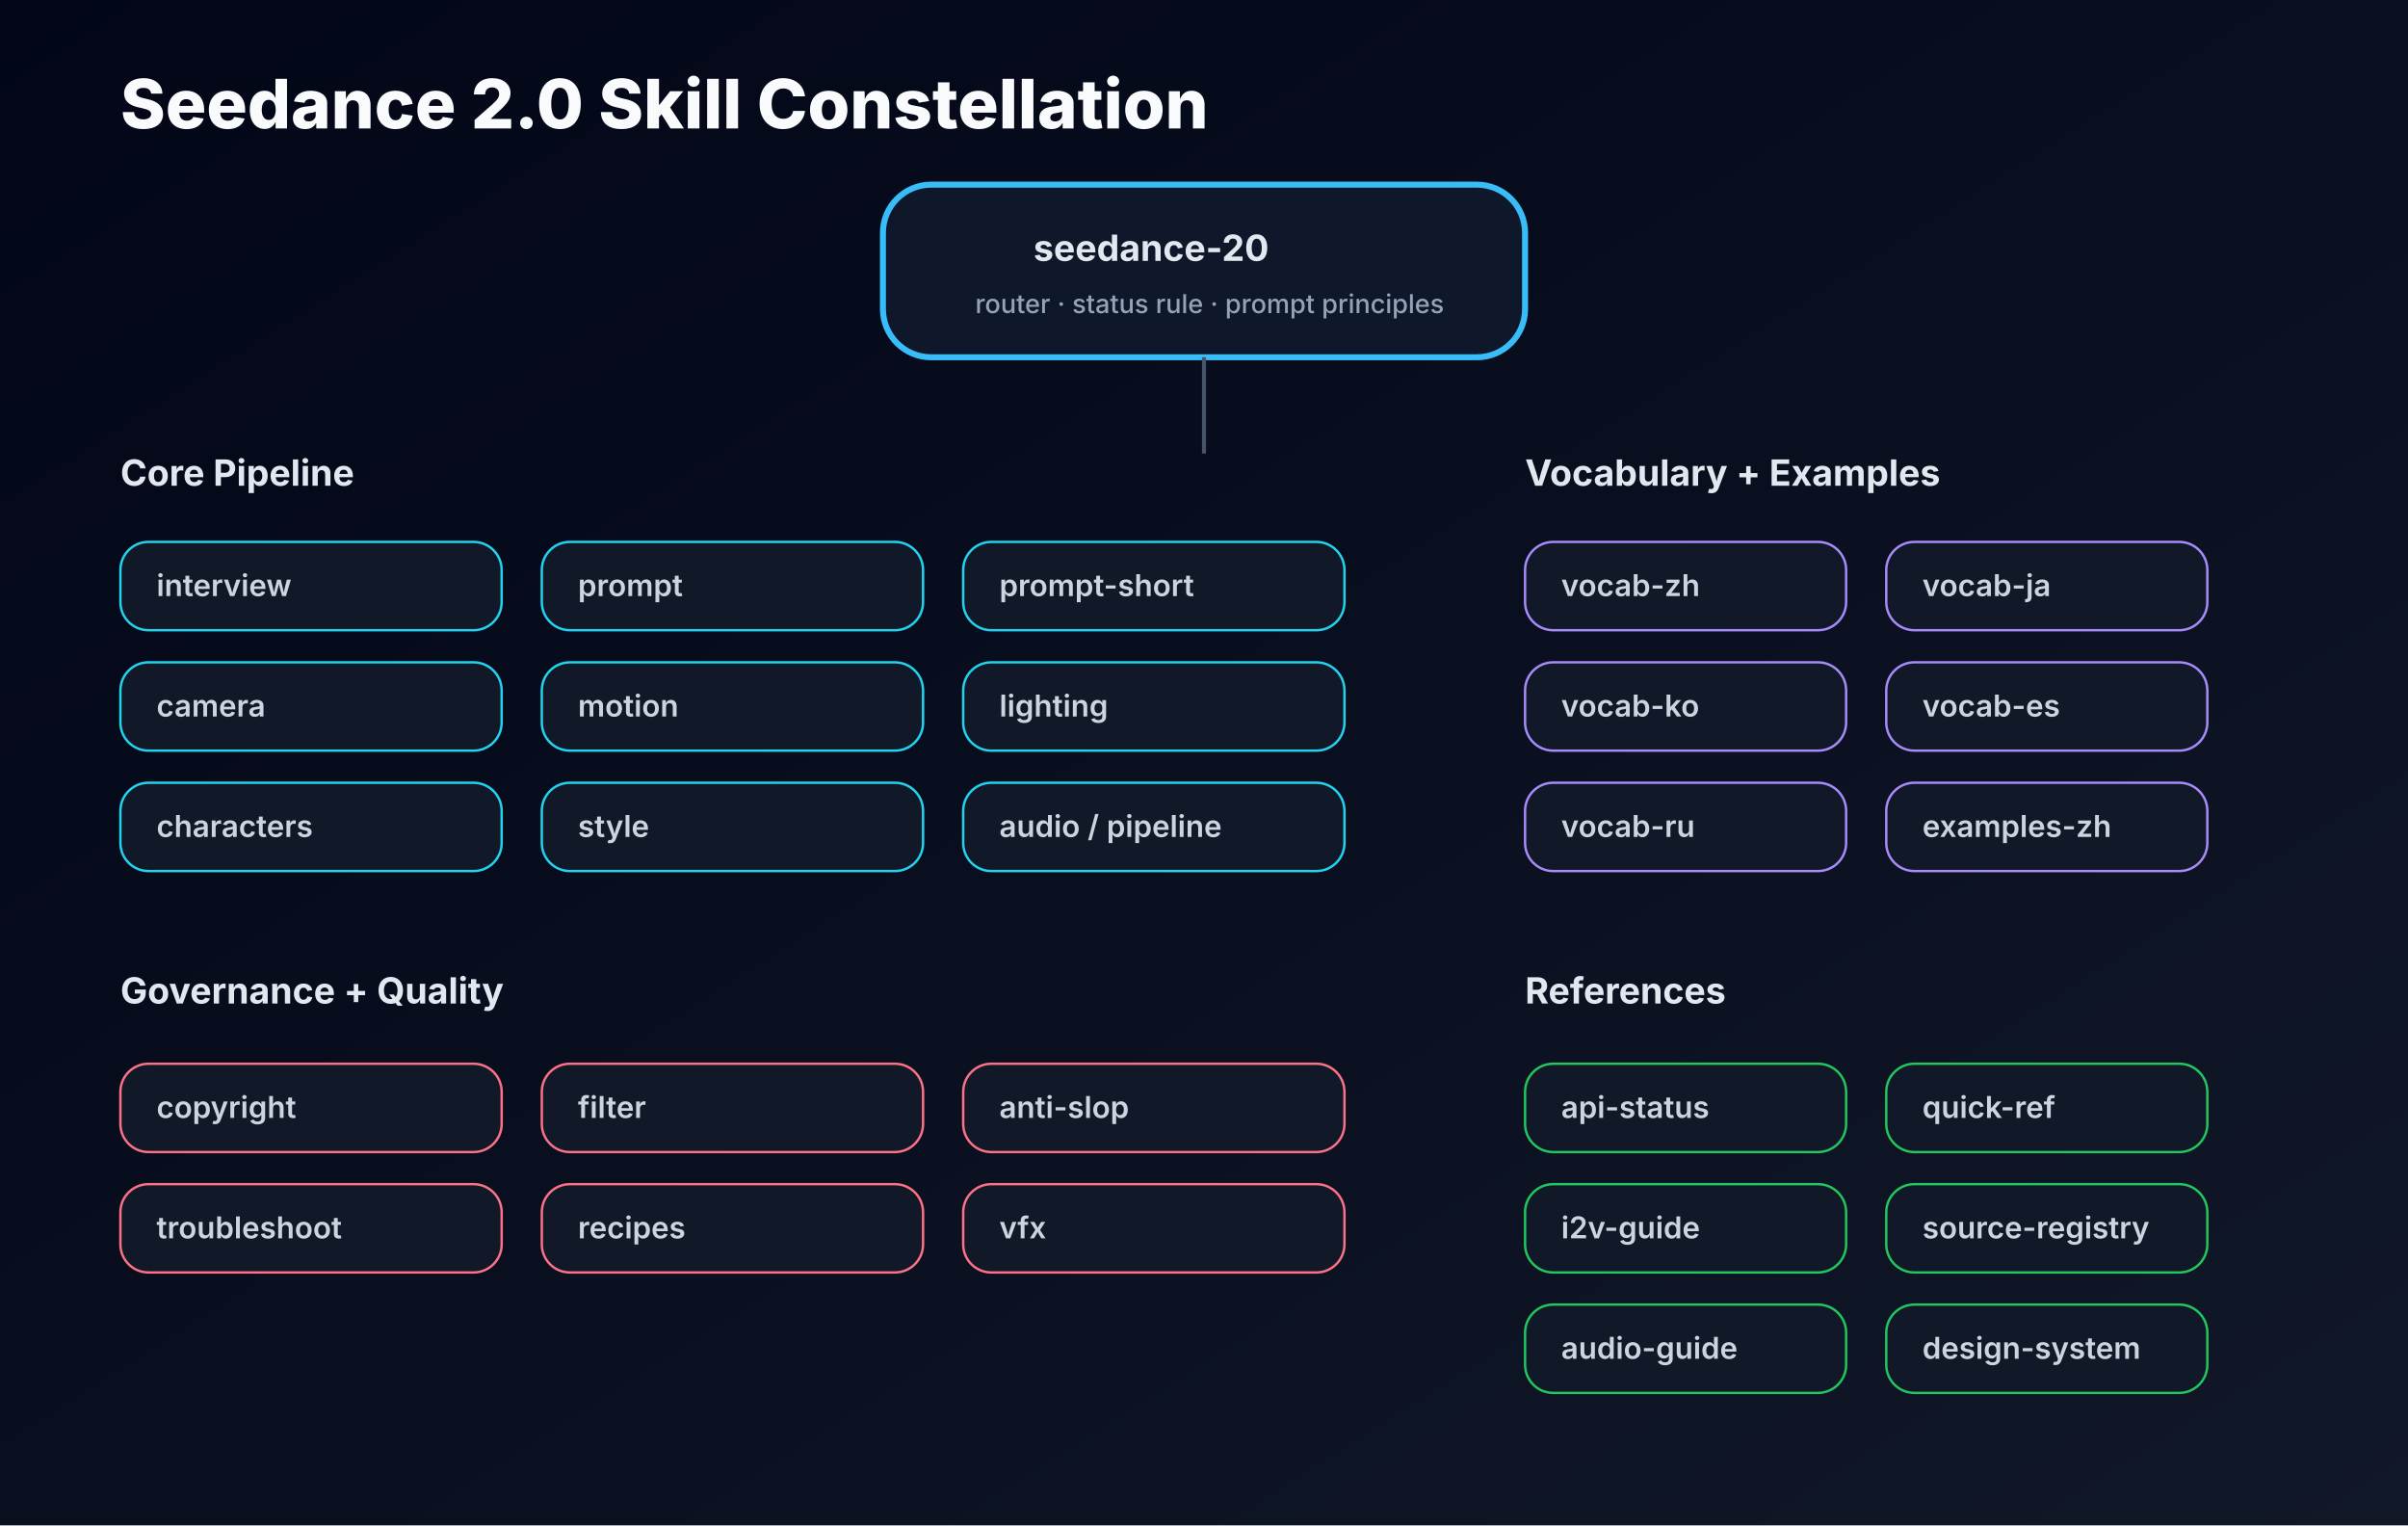
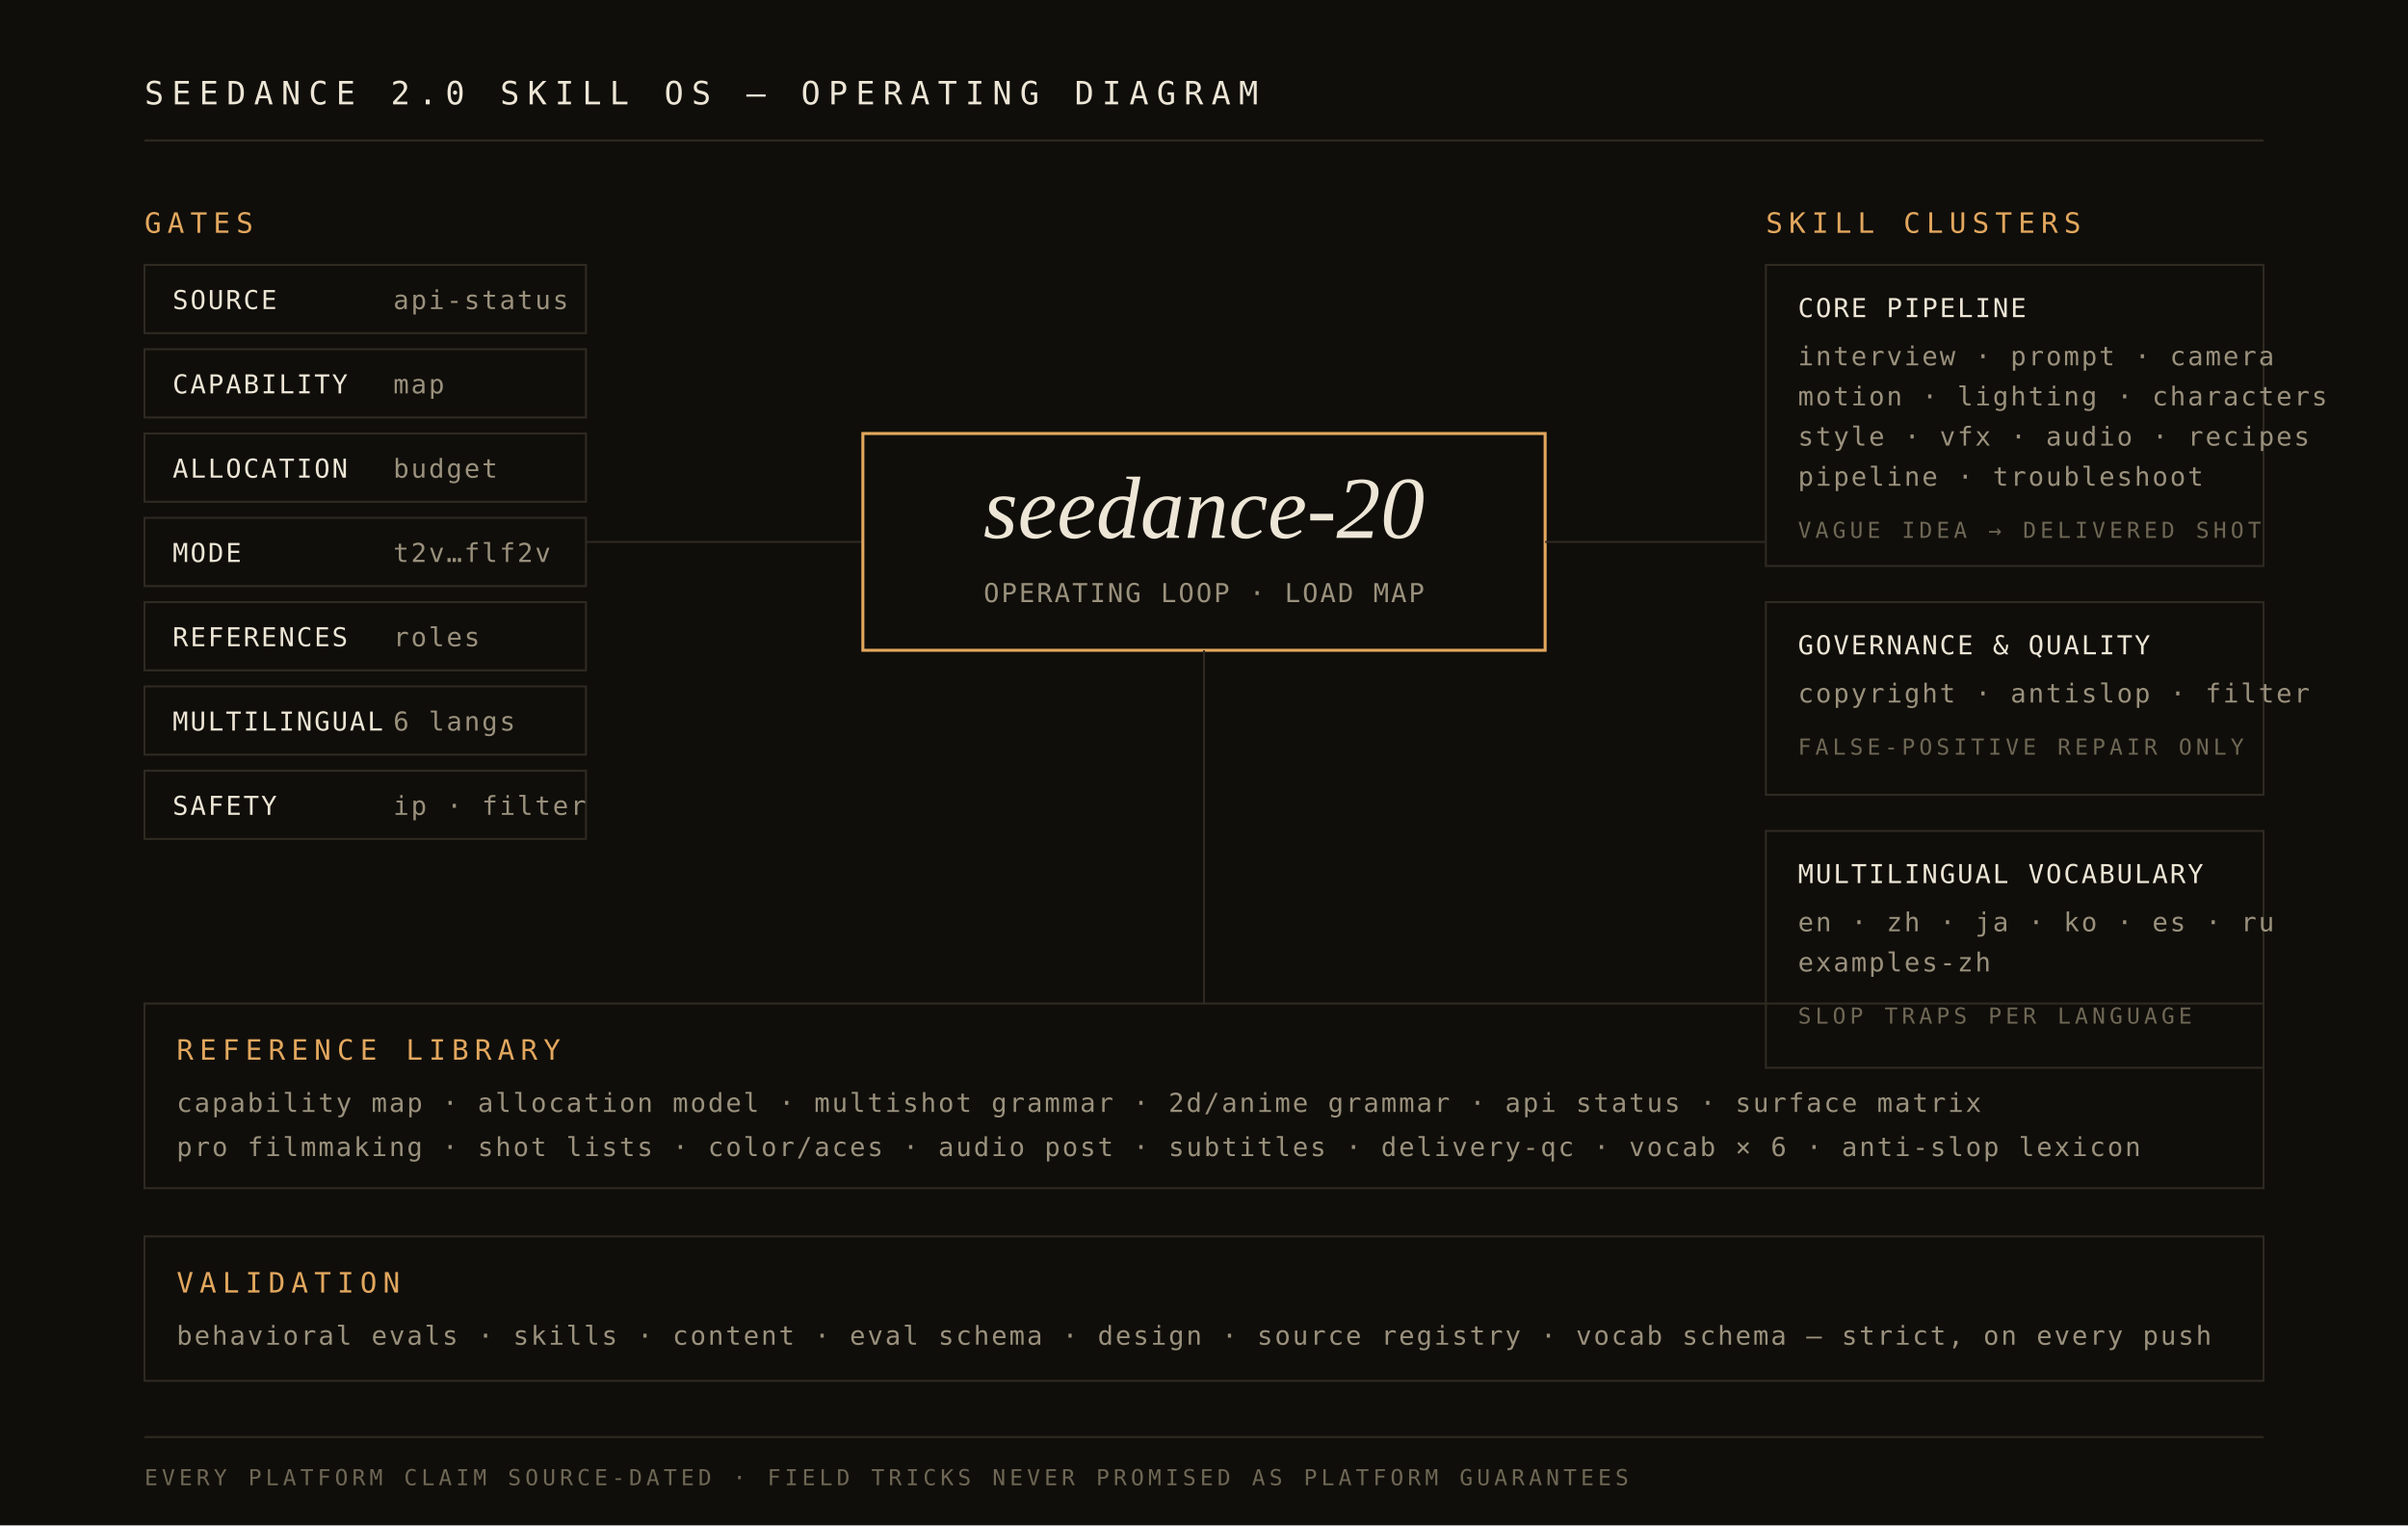
<svg xmlns="http://www.w3.org/2000/svg" width="1200" height="760" viewBox="0 0 1200 760" role="img" aria-labelledby="title desc">
  <defs>
-     <linearGradient id="bg" x1="0" y1="0" x2="1" y2="1">
-       <stop offset="0" stop-color="#020617" />
-       <stop offset="1" stop-color="#111827" />
-     </linearGradient>
    <style>
-       .h{font:800 34px ui-sans-serif,system-ui,-apple-system,Segoe UI,sans-serif;fill:#f8fafc}
-       .group{font:700 18px ui-sans-serif,system-ui,-apple-system,Segoe UI,sans-serif;fill:#e2e8f0}
-       .txt{font:600 15px ui-sans-serif,system-ui,-apple-system,Segoe UI,sans-serif;fill:#cbd5e1}
-       .muted{font:500 13px ui-sans-serif,system-ui,-apple-system,Segoe UI,sans-serif;fill:#94a3b8}
-       .root{fill:#0f172a;stroke:#38bdf8;stroke-width:3;rx:24}
-       .card{fill:#111827;stroke:#334155;stroke-width:1.2;rx:14}
-       .core{stroke:#22d3ee}.gov{stroke:#fb7185}.voc{stroke:#a78bfa}.ref{stroke:#22c55e}
-       .line{stroke:#475569;stroke-width:2}
+       .h1{font:500 16px ui-monospace,'SF Mono',SFMono-Regular,Menlo,Consolas,monospace;fill:#EDE6D6;letter-spacing:4px}
+       .root{font:italic 400 44px Georgia,'Times New Roman',Times,serif;fill:#EDE6D6}
+       .grp{font:500 14px ui-monospace,'SF Mono',SFMono-Regular,Menlo,Consolas,monospace;fill:#E2A75E;letter-spacing:3px}
+       .item{font:500 13px ui-monospace,'SF Mono',SFMono-Regular,Menlo,Consolas,monospace;fill:#9A917D;letter-spacing:1px}
+       .item-b{font:500 13px ui-monospace,'SF Mono',SFMono-Regular,Menlo,Consolas,monospace;fill:#EDE6D6;letter-spacing:1px}
+       .tiny{font:500 11px ui-monospace,'SF Mono',SFMono-Regular,Menlo,Consolas,monospace;fill:#6E6755;letter-spacing:2px}
+       .box{fill:none;stroke:#2E2A22;stroke-width:1}
+       .boxa{fill:none;stroke:#E2A75E;stroke-width:1.5}
+       .hair{stroke:#2E2A22;stroke-width:1}
    </style>
  </defs>
-   <rect width="1200" height="760" fill="url(#bg)" />
-   <text x="60" y="64" class="h">Seedance 2.0 Skill Constellation</text>
-   <rect x="440" y="92" width="320" height="86" class="root" />
-   <text x="515" y="130" class="group">seedance-20</text>
-   <text x="486" y="156" class="muted">router · status rule · prompt principles</text>
-   <line x1="600" y1="178" x2="600" y2="226" class="line" />
-   <text x="60" y="242" class="group">Core Pipeline</text>
-   <text x="60" y="500" class="group">Governance + Quality</text>
-   <text x="760" y="242" class="group">Vocabulary + Examples</text>
-   <text x="760" y="500" class="group">References</text>
+   <rect width="1200" height="760" fill="#100E0A" />
+   <text x="72" y="52" class="h1">SEEDANCE 2.0 SKILL OS — OPERATING DIAGRAM</text>
+   <line x1="72" y1="70" x2="1128" y2="70" class="hair" />
+   <text x="72" y="116" class="grp">GATES</text>
  <g>
-     <rect x="60" y="270" width="190" height="44" class="card core" />
-     <text x="78" y="297" class="txt">interview</text>
-     <rect x="270" y="270" width="190" height="44" class="card core" />
-     <text x="288" y="297" class="txt">prompt</text>
-     <rect x="480" y="270" width="190" height="44" class="card core" />
-     <text x="498" y="297" class="txt">prompt-short</text>
-     <rect x="60" y="330" width="190" height="44" class="card core" />
-     <text x="78" y="357" class="txt">camera</text>
-     <rect x="270" y="330" width="190" height="44" class="card core" />
-     <text x="288" y="357" class="txt">motion</text>
-     <rect x="480" y="330" width="190" height="44" class="card core" />
-     <text x="498" y="357" class="txt">lighting</text>
-     <rect x="60" y="390" width="190" height="44" class="card core" />
-     <text x="78" y="417" class="txt">characters</text>
-     <rect x="270" y="390" width="190" height="44" class="card core" />
-     <text x="288" y="417" class="txt">style</text>
-     <rect x="480" y="390" width="190" height="44" class="card core" />
-     <text x="498" y="417" class="txt">audio / pipeline</text>
+     <rect x="72" y="132" width="220" height="34" class="box" />
+     <text x="86" y="154" class="item-b">SOURCE</text>
+     <text x="196" y="154" class="item">api-status</text>
+     <rect x="72" y="174" width="220" height="34" class="box" />
+     <text x="86" y="196" class="item-b">CAPABILITY</text>
+     <text x="196" y="196" class="item">map</text>
+     <rect x="72" y="216" width="220" height="34" class="box" />
+     <text x="86" y="238" class="item-b">ALLOCATION</text>
+     <text x="196" y="238" class="item">budget</text>
+     <rect x="72" y="258" width="220" height="34" class="box" />
+     <text x="86" y="280" class="item-b">MODE</text>
+     <text x="196" y="280" class="item">t2v…flf2v</text>
+     <rect x="72" y="300" width="220" height="34" class="box" />
+     <text x="86" y="322" class="item-b">REFERENCES</text>
+     <text x="196" y="322" class="item">roles</text>
+     <rect x="72" y="342" width="220" height="34" class="box" />
+     <text x="86" y="364" class="item-b">MULTILINGUAL</text>
+     <text x="196" y="364" class="item">6 langs</text>
+     <rect x="72" y="384" width="220" height="34" class="box" />
+     <text x="86" y="406" class="item-b">SAFETY</text>
+     <text x="196" y="406" class="item">ip · filter</text>
  </g>
+   <line x1="292" y1="270" x2="430" y2="270" class="hair" />
+   <rect x="430" y="216" width="340" height="108" class="boxa" />
+   <text x="600" y="268" text-anchor="middle" class="root">seedance-20</text>
+   <text x="600" y="300" text-anchor="middle" class="item">OPERATING LOOP · LOAD MAP</text>
+   <line x1="770" y1="270" x2="880" y2="270" class="hair" />
+   <line x1="600" y1="324" x2="600" y2="500" class="hair" />
+   <text x="880" y="116" class="grp">SKILL CLUSTERS</text>
  <g>
-     <rect x="60" y="530" width="190" height="44" class="card gov" />
-     <text x="78" y="557" class="txt">copyright</text>
-     <rect x="270" y="530" width="190" height="44" class="card gov" />
-     <text x="288" y="557" class="txt">filter</text>
-     <rect x="480" y="530" width="190" height="44" class="card gov" />
-     <text x="498" y="557" class="txt">anti-slop</text>
-     <rect x="60" y="590" width="190" height="44" class="card gov" />
-     <text x="78" y="617" class="txt">troubleshoot</text>
-     <rect x="270" y="590" width="190" height="44" class="card gov" />
-     <text x="288" y="617" class="txt">recipes</text>
-     <rect x="480" y="590" width="190" height="44" class="card gov" />
-     <text x="498" y="617" class="txt">vfx</text>
+     <rect x="880" y="132" width="248" height="150" class="box" />
+     <text x="896" y="158" class="item-b">CORE PIPELINE</text>
+     <text x="896" y="182" class="item">interview · prompt · camera</text>
+     <text x="896" y="202" class="item">motion · lighting · characters</text>
+     <text x="896" y="222" class="item">style · vfx · audio · recipes</text>
+     <text x="896" y="242" class="item">pipeline · troubleshoot</text>
+     <text x="896" y="268" class="tiny">VAGUE IDEA → DELIVERED SHOT</text>
+     <rect x="880" y="300" width="248" height="96" class="box" />
+     <text x="896" y="326" class="item-b">GOVERNANCE &amp; QUALITY</text>
+     <text x="896" y="350" class="item">copyright · antislop · filter</text>
+     <text x="896" y="376" class="tiny">FALSE-POSITIVE REPAIR ONLY</text>
+     <rect x="880" y="414" width="248" height="118" class="box" />
+     <text x="896" y="440" class="item-b">MULTILINGUAL VOCABULARY</text>
+     <text x="896" y="464" class="item">en · zh · ja · ko · es · ru</text>
+     <text x="896" y="484" class="item">examples-zh</text>
+     <text x="896" y="510" class="tiny">SLOP TRAPS PER LANGUAGE</text>
  </g>
-   <g>
-     <rect x="760" y="270" width="160" height="44" class="card voc" />
-     <text x="778" y="297" class="txt">vocab-zh</text>
-     <rect x="940" y="270" width="160" height="44" class="card voc" />
-     <text x="958" y="297" class="txt">vocab-ja</text>
-     <rect x="760" y="330" width="160" height="44" class="card voc" />
-     <text x="778" y="357" class="txt">vocab-ko</text>
-     <rect x="940" y="330" width="160" height="44" class="card voc" />
-     <text x="958" y="357" class="txt">vocab-es</text>
-     <rect x="760" y="390" width="160" height="44" class="card voc" />
-     <text x="778" y="417" class="txt">vocab-ru</text>
-     <rect x="940" y="390" width="160" height="44" class="card voc" />
-     <text x="958" y="417" class="txt">examples-zh</text>
-   </g>
-   <g>
-     <rect x="760" y="530" width="160" height="44" class="card ref" />
-     <text x="778" y="557" class="txt">api-status</text>
-     <rect x="940" y="530" width="160" height="44" class="card ref" />
-     <text x="958" y="557" class="txt">quick-ref</text>
-     <rect x="760" y="590" width="160" height="44" class="card ref" />
-     <text x="778" y="617" class="txt">i2v-guide</text>
-     <rect x="940" y="590" width="160" height="44" class="card ref" />
-     <text x="958" y="617" class="txt">source-registry</text>
-     <rect x="760" y="650" width="160" height="44" class="card ref" />
-     <text x="778" y="677" class="txt">audio-guide</text>
-     <rect x="940" y="650" width="160" height="44" class="card ref" />
-     <text x="958" y="677" class="txt">design-system</text>
-   </g>
+   <rect x="72" y="500" width="1056" height="92" class="box" />
+   <text x="88" y="528" class="grp">REFERENCE LIBRARY</text>
+   <text x="88" y="554" class="item">capability map · allocation model · multishot grammar · 2d/anime grammar · api status · surface matrix</text>
+   <text x="88" y="576" class="item">pro filmmaking · shot lists · color/aces · audio post · subtitles · delivery-qc · vocab × 6 · anti-slop lexicon</text>
+   <rect x="72" y="616" width="1056" height="72" class="box" />
+   <text x="88" y="644" class="grp">VALIDATION</text>
+   <text x="88" y="670" class="item">behavioral evals · skills · content · eval schema · design · source registry · vocab schema — strict, on every push</text>
+   <line x1="72" y1="716" x2="1128" y2="716" class="hair" />
+   <text x="72" y="740" class="tiny">EVERY PLATFORM CLAIM SOURCE-DATED · FIELD TRICKS NEVER PROMISED AS PLATFORM GUARANTEES</text>
</svg>
